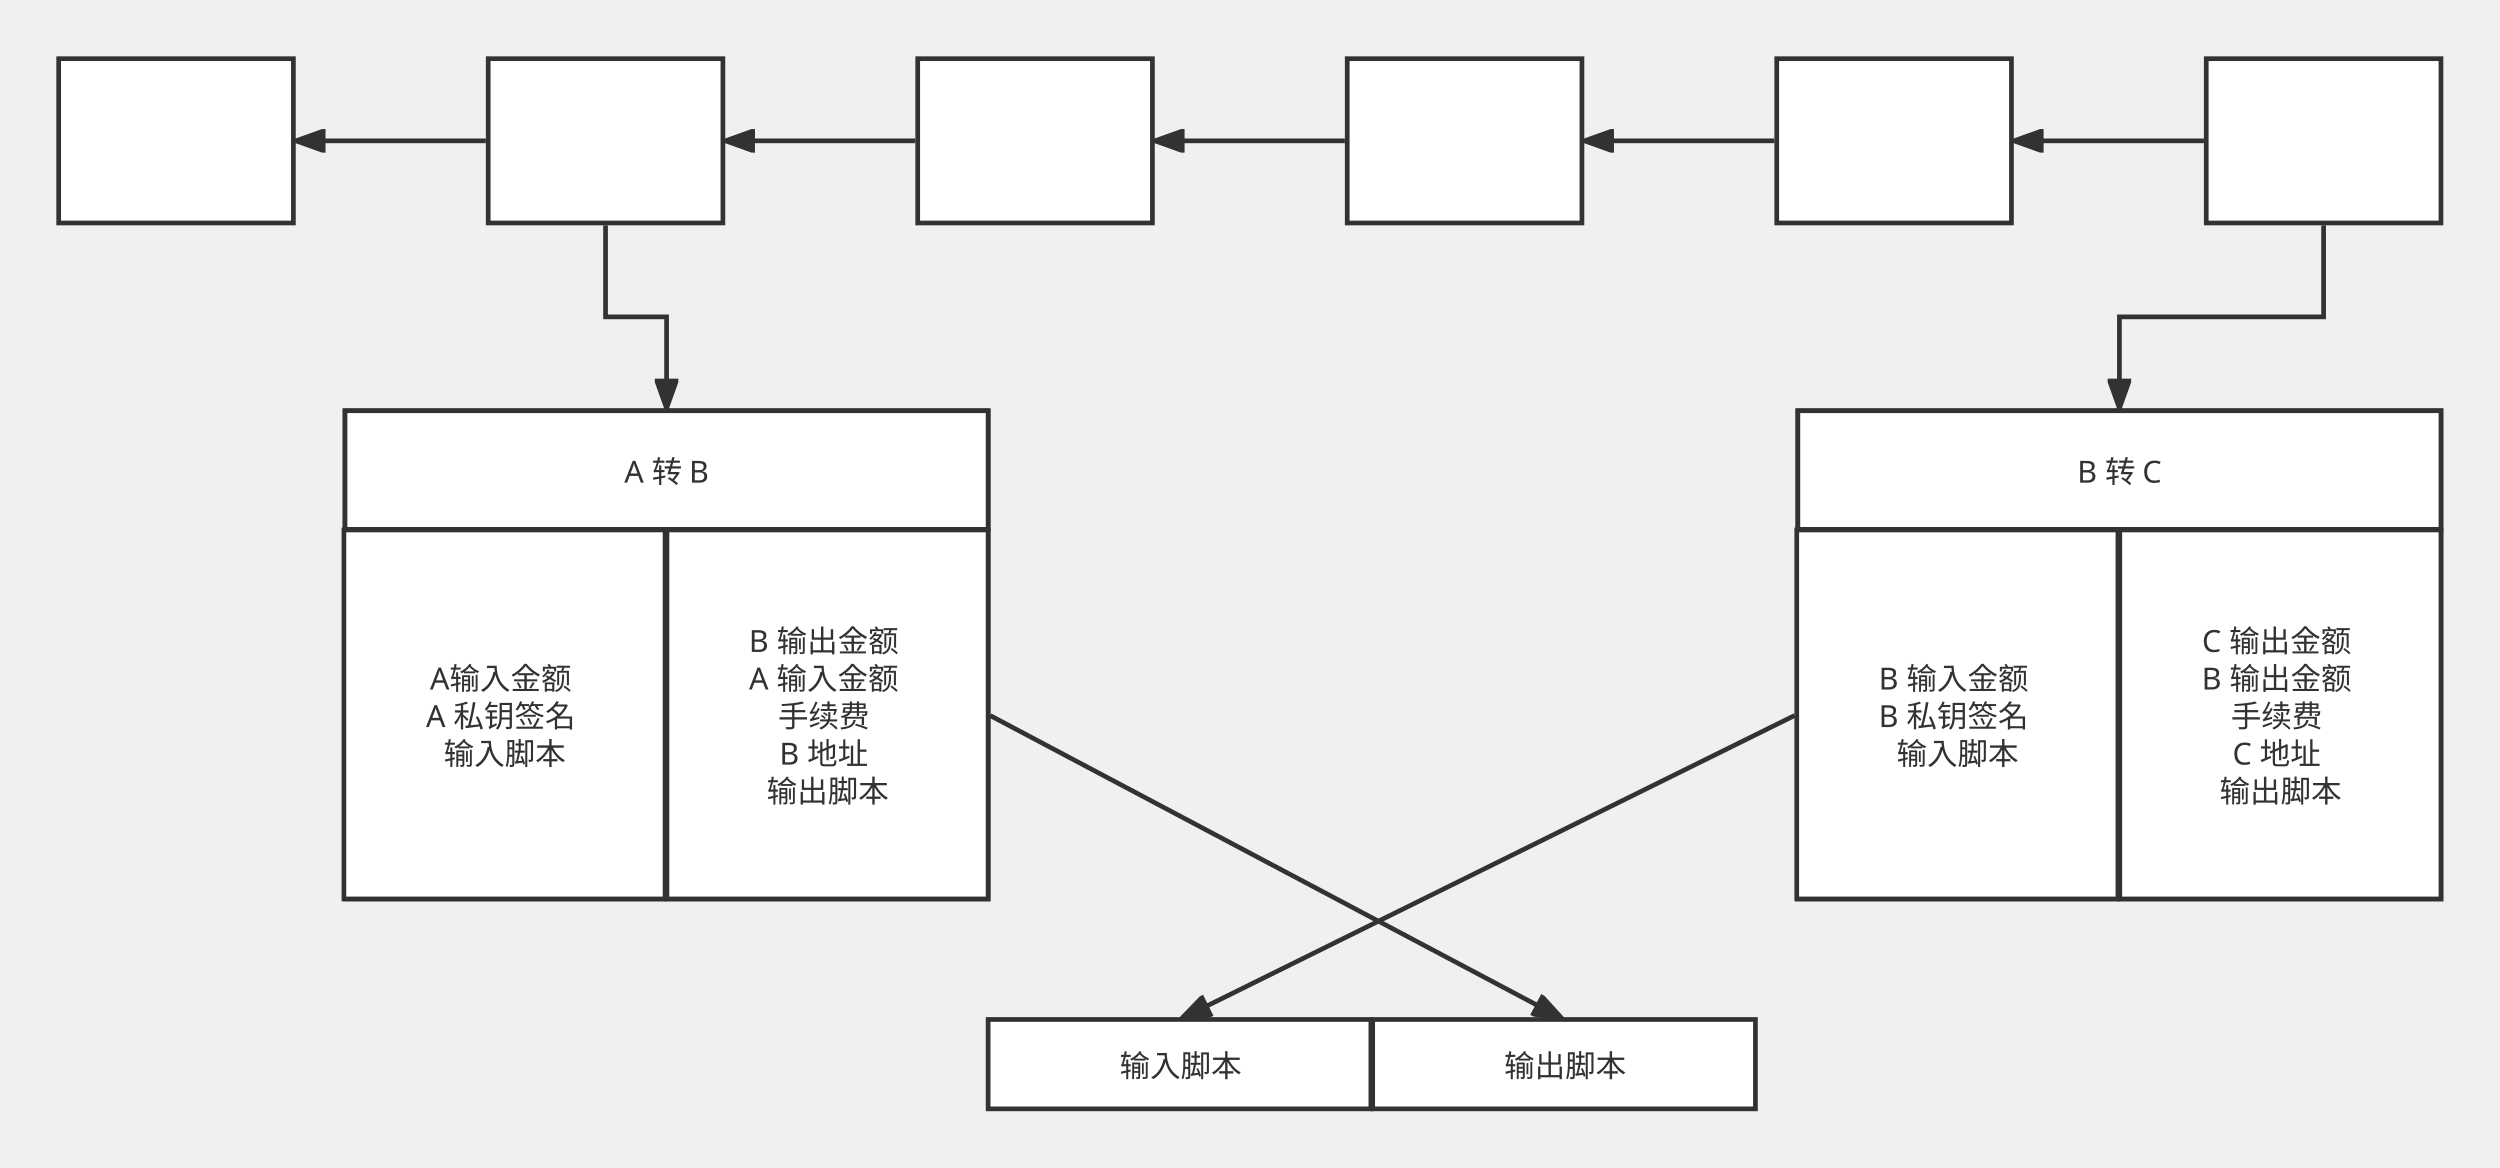
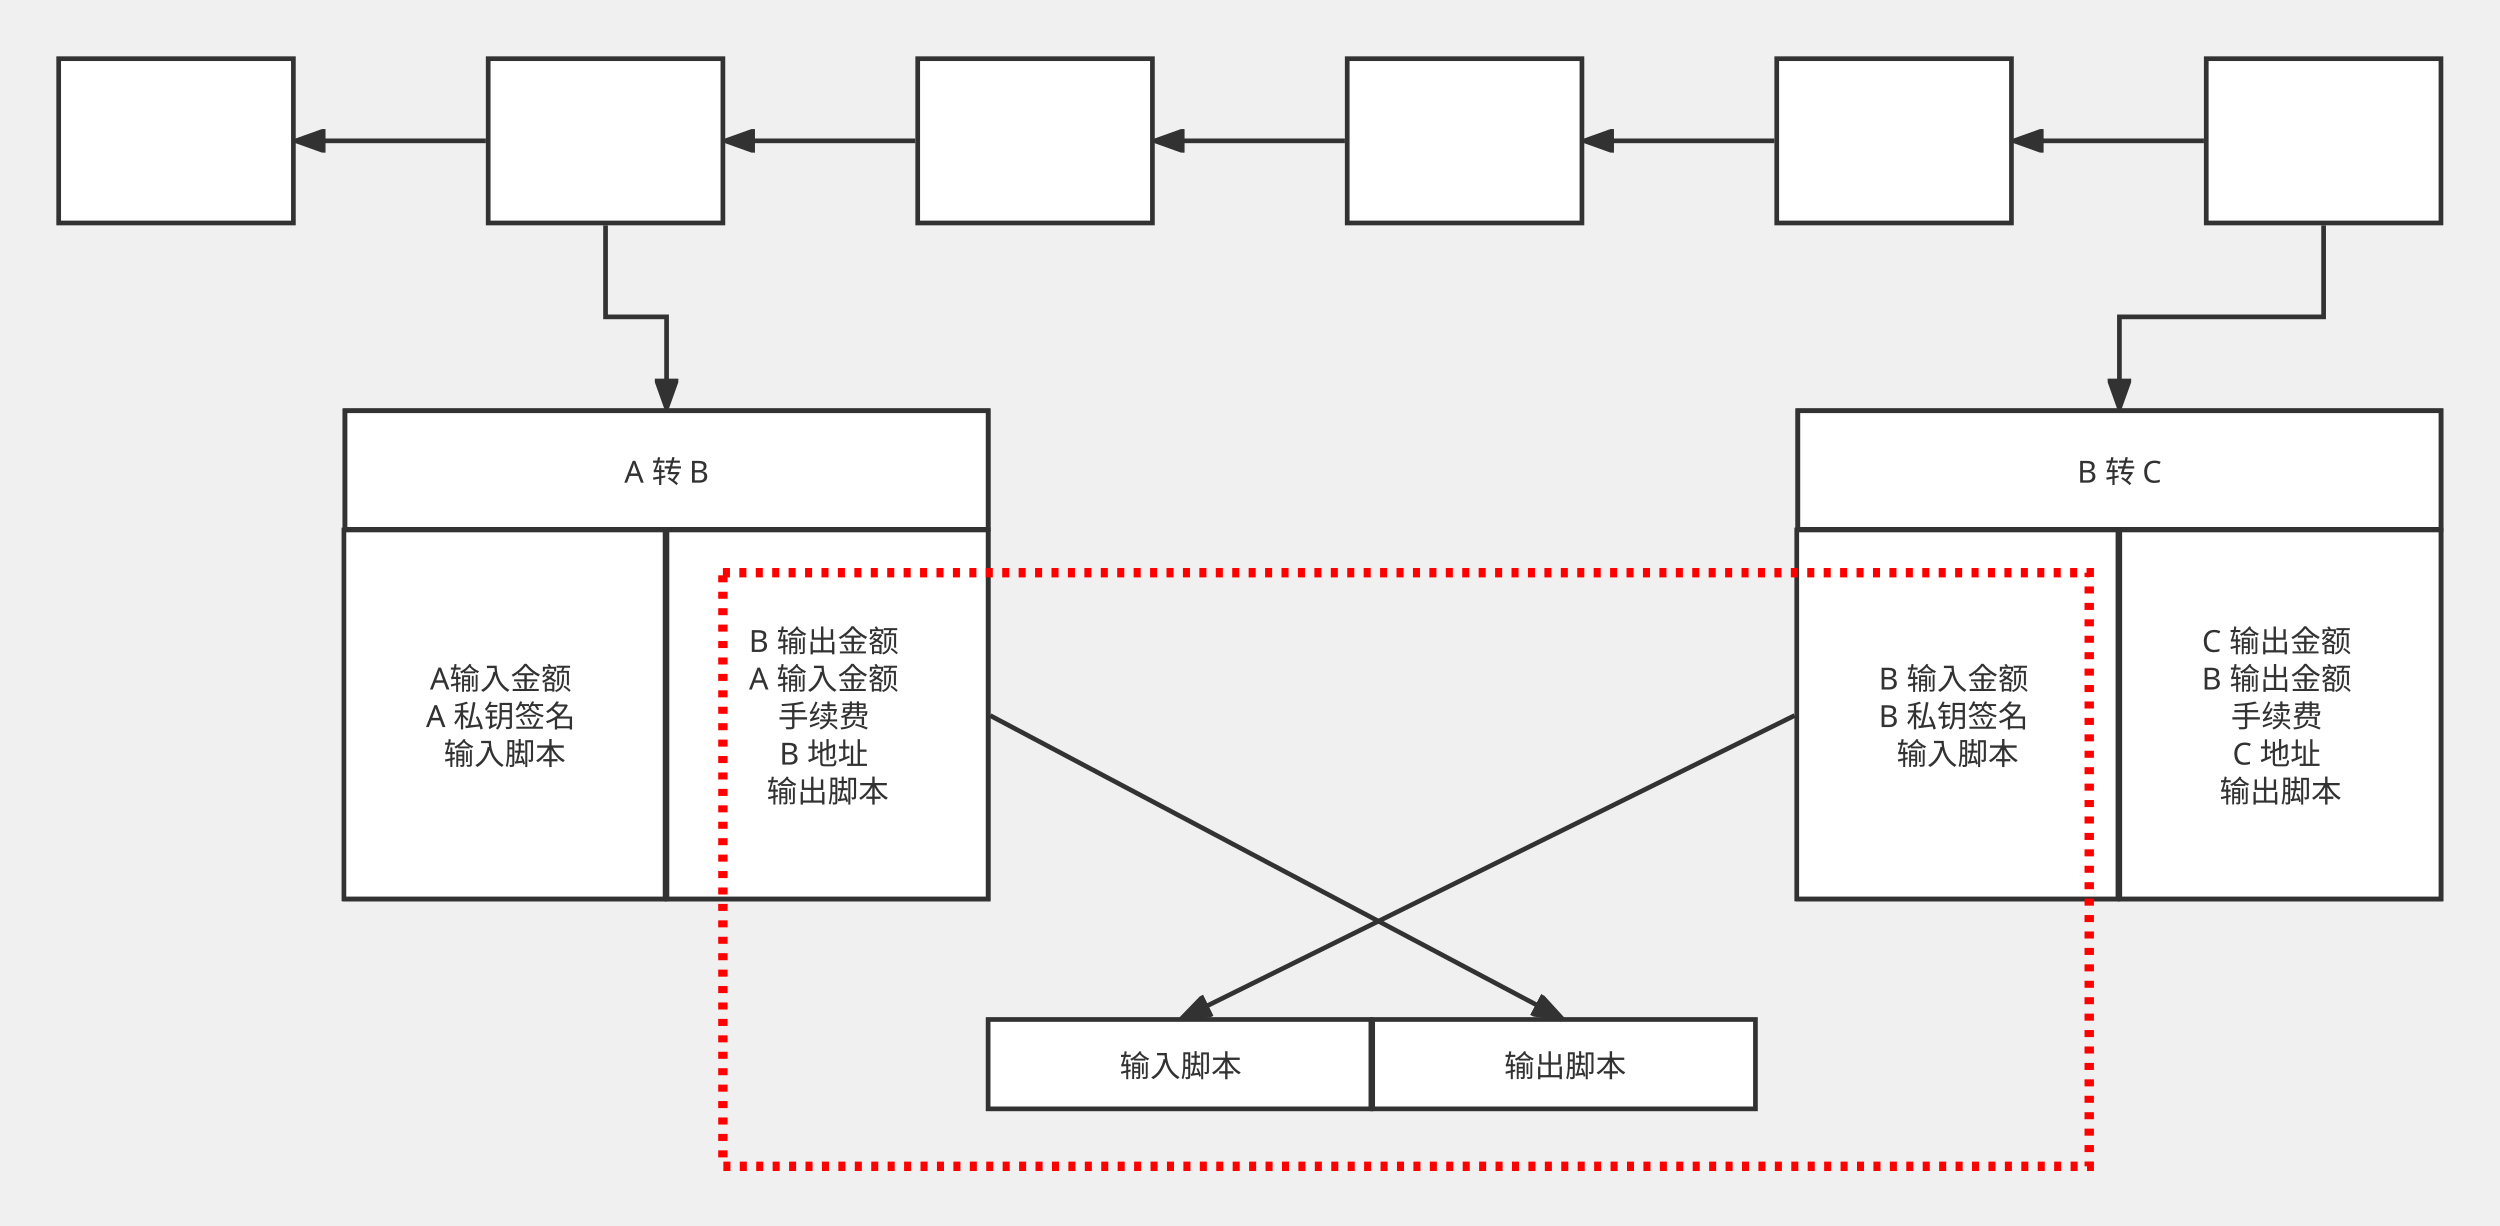
- <svg xmlns="http://www.w3.org/2000/svg" id="SvgjsSvg1139" version="1.1" width="1065.156" height="497.359">
-   <defs id="SvgjsDefs1140">
-     <marker id="SvgjsMarker1169" markerWidth="14" markerHeight="10" refX="10" refY="5" viewBox="0 0 14 10" orient="auto" markerUnits="userSpaceOnUse" stroke-dasharray="0,0">
-       <path id="SvgjsPath1170" d="M0 0L14 5L0 10L0 0 " fill="#323232" stroke="#323232" stroke-width="1" />
-     </marker>
-     <marker id="SvgjsMarker1173" markerWidth="14" markerHeight="10" refX="10" refY="5" viewBox="0 0 14 10" orient="auto" markerUnits="userSpaceOnUse" stroke-dasharray="0,0">
-       <path id="SvgjsPath1174" d="M0 0L14 5L0 10L0 0 " fill="#323232" stroke="#323232" stroke-width="1" />
-     </marker>
-     <marker id="SvgjsMarker1177" markerWidth="14" markerHeight="10" refX="10" refY="5" viewBox="0 0 14 10" orient="auto" markerUnits="userSpaceOnUse" stroke-dasharray="0,0">
-       <path id="SvgjsPath1178" d="M0 0L14 5L0 10L0 0 " fill="#323232" stroke="#323232" stroke-width="1" />
-     </marker>
-     <marker id="SvgjsMarker1181" markerWidth="14" markerHeight="10" refX="10" refY="5" viewBox="0 0 14 10" orient="auto" markerUnits="userSpaceOnUse" stroke-dasharray="0,0">
-       <path id="SvgjsPath1182" d="M0 0L14 5L0 10L0 0 " fill="#323232" stroke="#323232" stroke-width="1" />
-     </marker>
-     <marker id="SvgjsMarker1185" markerWidth="14" markerHeight="10" refX="10" refY="5" viewBox="0 0 14 10" orient="auto" markerUnits="userSpaceOnUse" stroke-dasharray="0,0">
-       <path id="SvgjsPath1186" d="M0 0L14 5L0 10L0 0 " fill="#323232" stroke="#323232" stroke-width="1" />
-     </marker>
-     <marker id="SvgjsMarker1257" markerWidth="14" markerHeight="10" refX="10" refY="5" viewBox="0 0 14 10" orient="auto" markerUnits="userSpaceOnUse" stroke-dasharray="0,0">
-       <path id="SvgjsPath1258" d="M0 0L14 5L0 10L0 0 " fill="#323232" stroke="#323232" stroke-width="1" />
-     </marker>
-     <marker id="SvgjsMarker1261" markerWidth="14" markerHeight="10" refX="10" refY="5" viewBox="0 0 14 10" orient="auto" markerUnits="userSpaceOnUse" stroke-dasharray="0,0">
-       <path id="SvgjsPath1262" d="M0 0L14 5L0 10L0 0 " fill="#323232" stroke="#323232" stroke-width="1" />
-     </marker>
-     <marker id="SvgjsMarker1277" markerWidth="14" markerHeight="10" refX="10" refY="5" viewBox="0 0 14 10" orient="auto" markerUnits="userSpaceOnUse" stroke-dasharray="0,0">
-       <path id="SvgjsPath1278" d="M0 0L14 5L0 10L0 0 " fill="#323232" stroke="#323232" stroke-width="1" />
-     </marker>
-     <marker id="SvgjsMarker1281" markerWidth="14" markerHeight="10" refX="10" refY="5" viewBox="0 0 14 10" orient="auto" markerUnits="userSpaceOnUse" stroke-dasharray="0,0">
-       <path id="SvgjsPath1282" d="M0 0L14 5L0 10L0 0 " fill="#323232" stroke="#323232" stroke-width="1" />
+ <svg xmlns="http://www.w3.org/2000/svg" id="SvgjsSvg1283" version="1.1" width="1065.156" height="522">
+   <defs id="SvgjsDefs1284">
+     <marker id="SvgjsMarker1313" markerWidth="14" markerHeight="10" refX="10" refY="5" viewBox="0 0 14 10" orient="auto" markerUnits="userSpaceOnUse" stroke-dasharray="0,0">
+       <path id="SvgjsPath1314" d="M0 0L14 5L0 10L0 0 " fill="#323232" stroke="#323232" stroke-width="1" />
+     </marker>
+     <marker id="SvgjsMarker1317" markerWidth="14" markerHeight="10" refX="10" refY="5" viewBox="0 0 14 10" orient="auto" markerUnits="userSpaceOnUse" stroke-dasharray="0,0">
+       <path id="SvgjsPath1318" d="M0 0L14 5L0 10L0 0 " fill="#323232" stroke="#323232" stroke-width="1" />
+     </marker>
+     <marker id="SvgjsMarker1321" markerWidth="14" markerHeight="10" refX="10" refY="5" viewBox="0 0 14 10" orient="auto" markerUnits="userSpaceOnUse" stroke-dasharray="0,0">
+       <path id="SvgjsPath1322" d="M0 0L14 5L0 10L0 0 " fill="#323232" stroke="#323232" stroke-width="1" />
+     </marker>
+     <marker id="SvgjsMarker1325" markerWidth="14" markerHeight="10" refX="10" refY="5" viewBox="0 0 14 10" orient="auto" markerUnits="userSpaceOnUse" stroke-dasharray="0,0">
+       <path id="SvgjsPath1326" d="M0 0L14 5L0 10L0 0 " fill="#323232" stroke="#323232" stroke-width="1" />
+     </marker>
+     <marker id="SvgjsMarker1329" markerWidth="14" markerHeight="10" refX="10" refY="5" viewBox="0 0 14 10" orient="auto" markerUnits="userSpaceOnUse" stroke-dasharray="0,0">
+       <path id="SvgjsPath1330" d="M0 0L14 5L0 10L0 0 " fill="#323232" stroke="#323232" stroke-width="1" />
+     </marker>
+     <marker id="SvgjsMarker1401" markerWidth="14" markerHeight="10" refX="10" refY="5" viewBox="0 0 14 10" orient="auto" markerUnits="userSpaceOnUse" stroke-dasharray="0,0">
+       <path id="SvgjsPath1402" d="M0 0L14 5L0 10L0 0 " fill="#323232" stroke="#323232" stroke-width="1" />
+     </marker>
+     <marker id="SvgjsMarker1405" markerWidth="14" markerHeight="10" refX="10" refY="5" viewBox="0 0 14 10" orient="auto" markerUnits="userSpaceOnUse" stroke-dasharray="0,0">
+       <path id="SvgjsPath1406" d="M0 0L14 5L0 10L0 0 " fill="#323232" stroke="#323232" stroke-width="1" />
+     </marker>
+     <marker id="SvgjsMarker1421" markerWidth="14" markerHeight="10" refX="10" refY="5" viewBox="0 0 14 10" orient="auto" markerUnits="userSpaceOnUse" stroke-dasharray="0,0">
+       <path id="SvgjsPath1422" d="M0 0L14 5L0 10L0 0 " fill="#323232" stroke="#323232" stroke-width="1" />
+     </marker>
+     <marker id="SvgjsMarker1425" markerWidth="14" markerHeight="10" refX="10" refY="5" viewBox="0 0 14 10" orient="auto" markerUnits="userSpaceOnUse" stroke-dasharray="0,0">
+       <path id="SvgjsPath1426" d="M0 0L14 5L0 10L0 0 " fill="#323232" stroke="#323232" stroke-width="1" />
    </marker>
  </defs>
-   <g id="SvgjsG1141" transform="translate(25.00174,25.00521)">
-     <path id="SvgjsPath1142" d="M0 0L100 0L100 70L0 70Z " stroke="rgba(50,50,50,1)" stroke-width="2" fill-opacity="1" fill="#ffffff" />
-     <g id="SvgjsG1143">
-       <text id="SvgjsText1144" font-family="微软雅黑" text-anchor="middle" font-size="13px" width="80px" fill="#323232" font-weight="400" align="middle" lineHeight="125%" font-style="" opacity="1" y="24.375" transform="rotate(0)">
-         <tspan id="SvgjsTspan1145" dy="16" x="50">
-           <tspan id="SvgjsTspan1146" style="text-decoration:;"> </tspan>
-         </tspan>
-       </text>
-     </g>
-   </g>
-   <g id="SvgjsG1147" transform="translate(208.0017,25.00521)">
-     <path id="SvgjsPath1148" d="M0 0L100 0L100 70L0 70Z " stroke="rgba(50,50,50,1)" stroke-width="2" fill-opacity="1" fill="#ffffff" />
-     <g id="SvgjsG1149">
-       <text id="SvgjsText1150" font-family="微软雅黑" text-anchor="middle" font-size="13px" width="80px" fill="#323232" font-weight="400" align="middle" lineHeight="125%" font-style="" opacity="1" y="24.375" transform="rotate(0)" />
-     </g>
-   </g>
-   <g id="SvgjsG1151" transform="translate(391.0017,25.00521)">
-     <path id="SvgjsPath1152" d="M0 0L100 0L100 70L0 70Z " stroke="rgba(50,50,50,1)" stroke-width="2" fill-opacity="1" fill="#ffffff" />
-     <g id="SvgjsG1153">
-       <text id="SvgjsText1154" font-family="微软雅黑" text-anchor="middle" font-size="13px" width="80px" fill="#323232" font-weight="400" align="middle" lineHeight="125%" font-style="" opacity="1" y="24.375" transform="rotate(0)" />
-     </g>
-   </g>
-   <g id="SvgjsG1155" transform="translate(574.0017,25.00521)">
-     <path id="SvgjsPath1156" d="M0 0L100 0L100 70L0 70Z " stroke="rgba(50,50,50,1)" stroke-width="2" fill-opacity="1" fill="#ffffff" />
-     <g id="SvgjsG1157">
-       <text id="SvgjsText1158" font-family="微软雅黑" text-anchor="middle" font-size="13px" width="80px" fill="#323232" font-weight="400" align="middle" lineHeight="125%" font-style="" opacity="1" y="24.375" transform="rotate(0)" />
-     </g>
-   </g>
-   <g id="SvgjsG1159" transform="translate(757.0017,25.00521)">
-     <path id="SvgjsPath1160" d="M0 0L100 0L100 70L0 70Z " stroke="rgba(50,50,50,1)" stroke-width="2" fill-opacity="1" fill="#ffffff" />
-     <g id="SvgjsG1161">
-       <text id="SvgjsText1162" font-family="微软雅黑" text-anchor="middle" font-size="13px" width="80px" fill="#323232" font-weight="400" align="middle" lineHeight="125%" font-style="" opacity="1" y="24.375" transform="rotate(0)" />
-     </g>
-   </g>
-   <g id="SvgjsG1163" transform="translate(940.0017,25.00521)">
-     <path id="SvgjsPath1164" d="M0 0L100 0L100 70L0 70Z " stroke="rgba(50,50,50,1)" stroke-width="2" fill-opacity="1" fill="#ffffff" />
-     <g id="SvgjsG1165">
-       <text id="SvgjsText1166" font-family="微软雅黑" text-anchor="middle" font-size="13px" width="80px" fill="#323232" font-weight="400" align="middle" lineHeight="125%" font-style="" opacity="1" y="24.375" transform="rotate(0)" />
-     </g>
-   </g>
-   <g id="SvgjsG1167">
-     <path id="SvgjsPath1168" d="M207.002 60.005L166.502 60.005L166.502 60.005L128.602 60.005 " stroke="#323232" stroke-width="2" fill="none" marker-end="url(#SvgjsMarker1169)" />
-   </g>
-   <g id="SvgjsG1171">
-     <path id="SvgjsPath1172" d="M390.002 60.005L349.502 60.005L349.502 60.005L311.602 60.005 " stroke="#323232" stroke-width="2" fill="none" marker-end="url(#SvgjsMarker1173)" />
-   </g>
-   <g id="SvgjsG1175">
-     <path id="SvgjsPath1176" d="M573.002 60.005L532.502 60.005L532.502 60.005L494.602 60.005 " stroke="#323232" stroke-width="2" fill="none" marker-end="url(#SvgjsMarker1177)" />
-   </g>
-   <g id="SvgjsG1179">
-     <path id="SvgjsPath1180" d="M756.002 60.005L715.502 60.005L715.502 60.005L677.602 60.005 " stroke="#323232" stroke-width="2" fill="none" marker-end="url(#SvgjsMarker1181)" />
-   </g>
-   <g id="SvgjsG1183">
-     <path id="SvgjsPath1184" d="M939.002 60.005L898.502 60.005L898.502 60.005L860.602 60.005 " stroke="#323232" stroke-width="2" fill="none" marker-end="url(#SvgjsMarker1185)" />
-   </g>
-   <g id="SvgjsG1187" transform="translate(147.0017,175.0052)">
-     <path id="SvgjsPath1188" d="M0 0L274 0L274 208L0 208Z " stroke="rgba(50,50,50,1)" stroke-width="2" fill-opacity="1" fill="#ffffff" />
-     <g id="SvgjsG1189">
-       <text id="SvgjsText1190" font-family="微软雅黑" text-anchor="middle" font-size="13px" width="254px" fill="#323232" font-weight="400" align="middle" lineHeight="125%" font-style="" opacity="1" y="93.375" transform="rotate(0)" />
-     </g>
-   </g>
-   <g id="SvgjsG1191" transform="translate(147.0017,175.0052)">
-     <path id="SvgjsPath1192" d="M0 0L274 0L274 50.526L0 50.526Z " stroke="rgba(50,50,50,1)" stroke-width="2" fill-opacity="1" fill="#ffffff" />
-     <g id="SvgjsG1193">
-       <text id="SvgjsText1194" font-family="微软雅黑" text-anchor="middle" font-size="13px" width="254px" fill="#323232" font-weight="400" align="middle" lineHeight="125%" font-style="" opacity="1" y="14.638" transform="rotate(0)">
-         <tspan id="SvgjsTspan1195" dy="16" x="137">
-           <tspan id="SvgjsTspan1196" style="text-decoration:;">A 转 B</tspan>
-         </tspan>
-       </text>
-     </g>
-   </g>
-   <g id="SvgjsG1197" transform="translate(146.5281,225.7947)">
-     <path id="SvgjsPath1198" d="M0 0L136.842 0L136.842 157.211L0 157.211Z " stroke="rgba(50,50,50,1)" stroke-width="2" fill-opacity="1" fill="#ffffff" />
-     <g id="SvgjsG1199">
-       <text id="SvgjsText1200" font-family="微软雅黑" text-anchor="middle" font-size="13px" width="117px" fill="#323232" font-weight="400" align="middle" lineHeight="125%" font-style="" opacity="1" y="51.98" transform="rotate(0)">
-         <tspan id="SvgjsTspan1201" dy="16" x="68.5">
-           <tspan id="SvgjsTspan1202" style="text-decoration:;">A输入金额</tspan>
-         </tspan>
-         <tspan id="SvgjsTspan1203" dy="16" x="68.5">
-           <tspan id="SvgjsTspan1204" style="text-decoration:;">A 私钥签名</tspan>
-         </tspan>
-         <tspan id="SvgjsTspan1205" dy="16" x="68.5">
-           <tspan id="SvgjsTspan1206" style="text-decoration:;">输入脚本</tspan>
-         </tspan>
-       </text>
-     </g>
-   </g>
-   <g id="SvgjsG1207" transform="translate(284.1596,225.7947)">
-     <path id="SvgjsPath1208" d="M0 0L136.842 0L136.842 157.211L0 157.211Z " stroke="rgba(50,50,50,1)" stroke-width="2" fill-opacity="1" fill="#ffffff" />
-     <g id="SvgjsG1209">
-       <text id="SvgjsText1210" font-family="微软雅黑" text-anchor="middle" font-size="13px" width="117px" fill="#323232" font-weight="400" align="middle" lineHeight="125%" font-style="" opacity="1" y="35.98" transform="rotate(0)">
-         <tspan id="SvgjsTspan1211" dy="16" x="68.5">
-           <tspan id="SvgjsTspan1212" style="text-decoration:;">B 输出金额</tspan>
-         </tspan>
-         <tspan id="SvgjsTspan1213" dy="16" x="68.5">
-           <tspan id="SvgjsTspan1214" style="text-decoration:;">A 输入金额</tspan>
-         </tspan>
-         <tspan id="SvgjsTspan1215" dy="16" x="68.5">
-           <tspan id="SvgjsTspan1216" style="text-decoration:;">手续费</tspan>
-         </tspan>
-         <tspan id="SvgjsTspan1217" dy="16" x="68.5">
-           <tspan id="SvgjsTspan1218" style="text-decoration:;">B 地址</tspan>
-         </tspan>
-         <tspan id="SvgjsTspan1219" dy="16" x="68.5">
-           <tspan id="SvgjsTspan1220" style="text-decoration:;">输出脚本</tspan>
-         </tspan>
-       </text>
-     </g>
-   </g>
-   <g id="SvgjsG1221" transform="translate(766.0017,175.0052)">
-     <path id="SvgjsPath1222" d="M0 0L274 0L274 208L0 208Z " stroke="rgba(50,50,50,1)" stroke-width="2" fill-opacity="1" fill="#ffffff" />
-     <g id="SvgjsG1223">
-       <text id="SvgjsText1224" font-family="微软雅黑" text-anchor="middle" font-size="13px" width="254px" fill="#323232" font-weight="400" align="middle" lineHeight="125%" font-style="" opacity="1" y="93.375" transform="rotate(0)" />
-     </g>
-   </g>
-   <g id="SvgjsG1225" transform="translate(766.0017,175.0052)">
-     <path id="SvgjsPath1226" d="M0 0L274 0L274 50.526L0 50.526Z " stroke="rgba(50,50,50,1)" stroke-width="2" fill-opacity="1" fill="#ffffff" />
-     <g id="SvgjsG1227">
-       <text id="SvgjsText1228" font-family="微软雅黑" text-anchor="middle" font-size="13px" width="254px" fill="#323232" font-weight="400" align="middle" lineHeight="125%" font-style="" opacity="1" y="14.638" transform="rotate(0)">
-         <tspan id="SvgjsTspan1229" dy="16" x="137">
-           <tspan id="SvgjsTspan1230" style="text-decoration:;">B 转 C</tspan>
-         </tspan>
-       </text>
-     </g>
-   </g>
-   <g id="SvgjsG1231" transform="translate(765.5281,225.7947)">
-     <path id="SvgjsPath1232" d="M0 0L136.842 0L136.842 157.211L0 157.211Z " stroke="rgba(50,50,50,1)" stroke-width="2" fill-opacity="1" fill="#ffffff" />
-     <g id="SvgjsG1233">
-       <text id="SvgjsText1234" font-family="微软雅黑" text-anchor="middle" font-size="13px" width="117px" fill="#323232" font-weight="400" align="middle" lineHeight="125%" font-style="" opacity="1" y="51.98" transform="rotate(0)">
-         <tspan id="SvgjsTspan1235" dy="16" x="68.5">
-           <tspan id="SvgjsTspan1236" style="text-decoration:;">B 输入金额</tspan>
-         </tspan>
-         <tspan id="SvgjsTspan1237" dy="16" x="68.5">
-           <tspan id="SvgjsTspan1238" style="text-decoration:;">B 私钥签名</tspan>
-         </tspan>
-         <tspan id="SvgjsTspan1239" dy="16" x="68.5">
-           <tspan id="SvgjsTspan1240" style="text-decoration:;">输入脚本</tspan>
-         </tspan>
-       </text>
-     </g>
-   </g>
-   <g id="SvgjsG1241" transform="translate(903.1596,225.7947)">
-     <path id="SvgjsPath1242" d="M0 0L136.842 0L136.842 157.211L0 157.211Z " stroke="rgba(50,50,50,1)" stroke-width="2" fill-opacity="1" fill="#ffffff" />
-     <g id="SvgjsG1243">
-       <text id="SvgjsText1244" font-family="微软雅黑" text-anchor="middle" font-size="13px" width="117px" fill="#323232" font-weight="400" align="middle" lineHeight="125%" font-style="" opacity="1" y="35.98" transform="rotate(0)">
-         <tspan id="SvgjsTspan1245" dy="16" x="68.5">
-           <tspan id="SvgjsTspan1246" style="text-decoration:;">C 输出金额</tspan>
-         </tspan>
-         <tspan id="SvgjsTspan1247" dy="16" x="68.5">
-           <tspan id="SvgjsTspan1248" style="text-decoration:;">B 输出金额</tspan>
-         </tspan>
-         <tspan id="SvgjsTspan1249" dy="16" x="68.5">
-           <tspan id="SvgjsTspan1250" style="text-decoration:;">手续费</tspan>
-         </tspan>
-         <tspan id="SvgjsTspan1251" dy="16" x="68.5">
-           <tspan id="SvgjsTspan1252" style="text-decoration:;">C 地址</tspan>
-         </tspan>
-         <tspan id="SvgjsTspan1253" dy="16" x="68.5">
-           <tspan id="SvgjsTspan1254" style="text-decoration:;">输出脚本</tspan>
-         </tspan>
-       </text>
-     </g>
-   </g>
-   <g id="SvgjsG1255">
-     <path id="SvgjsPath1256" d="M258.002 96.005L258.002 135.005L284.002 135.005L284.002 171.405 " stroke="#323232" stroke-width="2" fill="none" marker-end="url(#SvgjsMarker1257)" />
-   </g>
-   <g id="SvgjsG1259">
-     <path id="SvgjsPath1260" d="M990.002 96.005L990.002 135.005L903.002 135.005L903.002 171.405 " stroke="#323232" stroke-width="2" fill="none" marker-end="url(#SvgjsMarker1261)" />
-   </g>
-   <g id="SvgjsG1263" transform="translate(421.0017,434.3642)">
-     <path id="SvgjsPath1264" d="M0 0L163.077 0L163.077 38.077L0 38.077Z " stroke="rgba(50,50,50,1)" stroke-width="2" fill-opacity="1" fill="#ffffff" />
-     <g id="SvgjsG1265">
-       <text id="SvgjsText1266" font-family="微软雅黑" text-anchor="middle" font-size="13px" width="144px" fill="#323232" font-weight="400" align="middle" lineHeight="125%" font-style="" opacity="1" y="8.413" transform="rotate(0)">
-         <tspan id="SvgjsTspan1267" dy="16" x="82">
-           <tspan id="SvgjsTspan1268" style="text-decoration:;">输入脚本</tspan>
-         </tspan>
-       </text>
-     </g>
-   </g>
-   <g id="SvgjsG1269" transform="translate(584.8479,434.3642)">
-     <path id="SvgjsPath1270" d="M0 0L163.077 0L163.077 38.077L0 38.077Z " stroke="rgba(50,50,50,1)" stroke-width="2" fill-opacity="1" fill="#ffffff" />
-     <g id="SvgjsG1271">
-       <text id="SvgjsText1272" font-family="微软雅黑" text-anchor="middle" font-size="13px" width="144px" fill="#323232" font-weight="400" align="middle" lineHeight="125%" font-style="" opacity="1" y="8.413" transform="rotate(0)">
-         <tspan id="SvgjsTspan1273" dy="16" x="82">
-           <tspan id="SvgjsTspan1274" style="text-decoration:;">输出脚本</tspan>
-         </tspan>
-       </text>
-     </g>
-   </g>
-   <g id="SvgjsG1275">
-     <path id="SvgjsPath1276" d="M764.632 304.843L505.768 432.769 " stroke="#323232" stroke-width="2" fill="none" marker-end="url(#SvgjsMarker1277)" />
-   </g>
-   <g id="SvgjsG1279">
-     <path id="SvgjsPath1280" d="M421.885 304.868L663.205 432.679 " stroke="#323232" stroke-width="2" fill="none" marker-end="url(#SvgjsMarker1281)" />
+   <g id="SvgjsG1285" transform="translate(25.00174,25.00521)">
+     <path id="SvgjsPath1286" d="M0 0L100 0L100 70L0 70Z " stroke="rgba(50,50,50,1)" stroke-width="2" fill-opacity="1" fill="#ffffff" />
+     <g id="SvgjsG1287">
+       <text id="SvgjsText1288" font-family="微软雅黑" text-anchor="middle" font-size="13px" width="80px" fill="#323232" font-weight="400" align="middle" lineHeight="125%" font-style="" opacity="1" y="24.375" transform="rotate(0)">
+         <tspan id="SvgjsTspan1289" dy="16" x="50">
+           <tspan id="SvgjsTspan1290" style="text-decoration:;"> </tspan>
+         </tspan>
+       </text>
+     </g>
+   </g>
+   <g id="SvgjsG1291" transform="translate(208.0017,25.00521)">
+     <path id="SvgjsPath1292" d="M0 0L100 0L100 70L0 70Z " stroke="rgba(50,50,50,1)" stroke-width="2" fill-opacity="1" fill="#ffffff" />
+     <g id="SvgjsG1293">
+       <text id="SvgjsText1294" font-family="微软雅黑" text-anchor="middle" font-size="13px" width="80px" fill="#323232" font-weight="400" align="middle" lineHeight="125%" font-style="" opacity="1" y="24.375" transform="rotate(0)" />
+     </g>
+   </g>
+   <g id="SvgjsG1295" transform="translate(391.0017,25.00521)">
+     <path id="SvgjsPath1296" d="M0 0L100 0L100 70L0 70Z " stroke="rgba(50,50,50,1)" stroke-width="2" fill-opacity="1" fill="#ffffff" />
+     <g id="SvgjsG1297">
+       <text id="SvgjsText1298" font-family="微软雅黑" text-anchor="middle" font-size="13px" width="80px" fill="#323232" font-weight="400" align="middle" lineHeight="125%" font-style="" opacity="1" y="24.375" transform="rotate(0)" />
+     </g>
+   </g>
+   <g id="SvgjsG1299" transform="translate(574.0017,25.00521)">
+     <path id="SvgjsPath1300" d="M0 0L100 0L100 70L0 70Z " stroke="rgba(50,50,50,1)" stroke-width="2" fill-opacity="1" fill="#ffffff" />
+     <g id="SvgjsG1301">
+       <text id="SvgjsText1302" font-family="微软雅黑" text-anchor="middle" font-size="13px" width="80px" fill="#323232" font-weight="400" align="middle" lineHeight="125%" font-style="" opacity="1" y="24.375" transform="rotate(0)" />
+     </g>
+   </g>
+   <g id="SvgjsG1303" transform="translate(757.0017,25.00521)">
+     <path id="SvgjsPath1304" d="M0 0L100 0L100 70L0 70Z " stroke="rgba(50,50,50,1)" stroke-width="2" fill-opacity="1" fill="#ffffff" />
+     <g id="SvgjsG1305">
+       <text id="SvgjsText1306" font-family="微软雅黑" text-anchor="middle" font-size="13px" width="80px" fill="#323232" font-weight="400" align="middle" lineHeight="125%" font-style="" opacity="1" y="24.375" transform="rotate(0)" />
+     </g>
+   </g>
+   <g id="SvgjsG1307" transform="translate(940.0017,25.00521)">
+     <path id="SvgjsPath1308" d="M0 0L100 0L100 70L0 70Z " stroke="rgba(50,50,50,1)" stroke-width="2" fill-opacity="1" fill="#ffffff" />
+     <g id="SvgjsG1309">
+       <text id="SvgjsText1310" font-family="微软雅黑" text-anchor="middle" font-size="13px" width="80px" fill="#323232" font-weight="400" align="middle" lineHeight="125%" font-style="" opacity="1" y="24.375" transform="rotate(0)" />
+     </g>
+   </g>
+   <g id="SvgjsG1311">
+     <path id="SvgjsPath1312" d="M207.002 60.005L166.502 60.005L166.502 60.005L128.602 60.005 " stroke="#323232" stroke-width="2" fill="none" marker-end="url(#SvgjsMarker1313)" />
+   </g>
+   <g id="SvgjsG1315">
+     <path id="SvgjsPath1316" d="M390.002 60.005L349.502 60.005L349.502 60.005L311.602 60.005 " stroke="#323232" stroke-width="2" fill="none" marker-end="url(#SvgjsMarker1317)" />
+   </g>
+   <g id="SvgjsG1319">
+     <path id="SvgjsPath1320" d="M573.002 60.005L532.502 60.005L532.502 60.005L494.602 60.005 " stroke="#323232" stroke-width="2" fill="none" marker-end="url(#SvgjsMarker1321)" />
+   </g>
+   <g id="SvgjsG1323">
+     <path id="SvgjsPath1324" d="M756.002 60.005L715.502 60.005L715.502 60.005L677.602 60.005 " stroke="#323232" stroke-width="2" fill="none" marker-end="url(#SvgjsMarker1325)" />
+   </g>
+   <g id="SvgjsG1327">
+     <path id="SvgjsPath1328" d="M939.002 60.005L898.502 60.005L898.502 60.005L860.602 60.005 " stroke="#323232" stroke-width="2" fill="none" marker-end="url(#SvgjsMarker1329)" />
+   </g>
+   <g id="SvgjsG1331" transform="translate(147.0017,175.0052)">
+     <path id="SvgjsPath1332" d="M0 0L274 0L274 208L0 208Z " stroke="rgba(50,50,50,1)" stroke-width="2" fill-opacity="1" fill="#ffffff" />
+     <g id="SvgjsG1333">
+       <text id="SvgjsText1334" font-family="微软雅黑" text-anchor="middle" font-size="13px" width="254px" fill="#323232" font-weight="400" align="middle" lineHeight="125%" font-style="" opacity="1" y="93.375" transform="rotate(0)" />
+     </g>
+   </g>
+   <g id="SvgjsG1335" transform="translate(147.0017,175.0052)">
+     <path id="SvgjsPath1336" d="M0 0L274 0L274 50.526L0 50.526Z " stroke="rgba(50,50,50,1)" stroke-width="2" fill-opacity="1" fill="#ffffff" />
+     <g id="SvgjsG1337">
+       <text id="SvgjsText1338" font-family="微软雅黑" text-anchor="middle" font-size="13px" width="254px" fill="#323232" font-weight="400" align="middle" lineHeight="125%" font-style="" opacity="1" y="14.638" transform="rotate(0)">
+         <tspan id="SvgjsTspan1339" dy="16" x="137">
+           <tspan id="SvgjsTspan1340" style="text-decoration:;">A 转 B</tspan>
+         </tspan>
+       </text>
+     </g>
+   </g>
+   <g id="SvgjsG1341" transform="translate(146.5281,225.7947)">
+     <path id="SvgjsPath1342" d="M0 0L136.842 0L136.842 157.211L0 157.211Z " stroke="rgba(50,50,50,1)" stroke-width="2" fill-opacity="1" fill="#ffffff" />
+     <g id="SvgjsG1343">
+       <text id="SvgjsText1344" font-family="微软雅黑" text-anchor="middle" font-size="13px" width="117px" fill="#323232" font-weight="400" align="middle" lineHeight="125%" font-style="" opacity="1" y="51.98" transform="rotate(0)">
+         <tspan id="SvgjsTspan1345" dy="16" x="68.5">
+           <tspan id="SvgjsTspan1346" style="text-decoration:;">A输入金额</tspan>
+         </tspan>
+         <tspan id="SvgjsTspan1347" dy="16" x="68.5">
+           <tspan id="SvgjsTspan1348" style="text-decoration:;">A 私钥签名</tspan>
+         </tspan>
+         <tspan id="SvgjsTspan1349" dy="16" x="68.5">
+           <tspan id="SvgjsTspan1350" style="text-decoration:;">输入脚本</tspan>
+         </tspan>
+       </text>
+     </g>
+   </g>
+   <g id="SvgjsG1351" transform="translate(284.1596,225.7947)">
+     <path id="SvgjsPath1352" d="M0 0L136.842 0L136.842 157.211L0 157.211Z " stroke="rgba(50,50,50,1)" stroke-width="2" fill-opacity="1" fill="#ffffff" />
+     <g id="SvgjsG1353">
+       <text id="SvgjsText1354" font-family="微软雅黑" text-anchor="middle" font-size="13px" width="117px" fill="#323232" font-weight="400" align="middle" lineHeight="125%" font-style="" opacity="1" y="35.98" transform="rotate(0)">
+         <tspan id="SvgjsTspan1355" dy="16" x="68.5">
+           <tspan id="SvgjsTspan1356" style="text-decoration:;">B 输出金额</tspan>
+         </tspan>
+         <tspan id="SvgjsTspan1357" dy="16" x="68.5">
+           <tspan id="SvgjsTspan1358" style="text-decoration:;">A 输入金额</tspan>
+         </tspan>
+         <tspan id="SvgjsTspan1359" dy="16" x="68.5">
+           <tspan id="SvgjsTspan1360" style="text-decoration:;">手续费</tspan>
+         </tspan>
+         <tspan id="SvgjsTspan1361" dy="16" x="68.5">
+           <tspan id="SvgjsTspan1362" style="text-decoration:;">B 地址</tspan>
+         </tspan>
+         <tspan id="SvgjsTspan1363" dy="16" x="68.5">
+           <tspan id="SvgjsTspan1364" style="text-decoration:;">输出脚本</tspan>
+         </tspan>
+       </text>
+     </g>
+   </g>
+   <g id="SvgjsG1365" transform="translate(766.0017,175.0052)">
+     <path id="SvgjsPath1366" d="M0 0L274 0L274 208L0 208Z " stroke="rgba(50,50,50,1)" stroke-width="2" fill-opacity="1" fill="#ffffff" />
+     <g id="SvgjsG1367">
+       <text id="SvgjsText1368" font-family="微软雅黑" text-anchor="middle" font-size="13px" width="254px" fill="#323232" font-weight="400" align="middle" lineHeight="125%" font-style="" opacity="1" y="93.375" transform="rotate(0)" />
+     </g>
+   </g>
+   <g id="SvgjsG1369" transform="translate(766.0017,175.0052)">
+     <path id="SvgjsPath1370" d="M0 0L274 0L274 50.526L0 50.526Z " stroke="rgba(50,50,50,1)" stroke-width="2" fill-opacity="1" fill="#ffffff" />
+     <g id="SvgjsG1371">
+       <text id="SvgjsText1372" font-family="微软雅黑" text-anchor="middle" font-size="13px" width="254px" fill="#323232" font-weight="400" align="middle" lineHeight="125%" font-style="" opacity="1" y="14.638" transform="rotate(0)">
+         <tspan id="SvgjsTspan1373" dy="16" x="137">
+           <tspan id="SvgjsTspan1374" style="text-decoration:;">B 转 C</tspan>
+         </tspan>
+       </text>
+     </g>
+   </g>
+   <g id="SvgjsG1375" transform="translate(765.5281,225.7947)">
+     <path id="SvgjsPath1376" d="M0 0L136.842 0L136.842 157.211L0 157.211Z " stroke="rgba(50,50,50,1)" stroke-width="2" fill-opacity="1" fill="#ffffff" />
+     <g id="SvgjsG1377">
+       <text id="SvgjsText1378" font-family="微软雅黑" text-anchor="middle" font-size="13px" width="117px" fill="#323232" font-weight="400" align="middle" lineHeight="125%" font-style="" opacity="1" y="51.98" transform="rotate(0)">
+         <tspan id="SvgjsTspan1379" dy="16" x="68.5">
+           <tspan id="SvgjsTspan1380" style="text-decoration:;">B 输入金额</tspan>
+         </tspan>
+         <tspan id="SvgjsTspan1381" dy="16" x="68.5">
+           <tspan id="SvgjsTspan1382" style="text-decoration:;">B 私钥签名</tspan>
+         </tspan>
+         <tspan id="SvgjsTspan1383" dy="16" x="68.5">
+           <tspan id="SvgjsTspan1384" style="text-decoration:;">输入脚本</tspan>
+         </tspan>
+       </text>
+     </g>
+   </g>
+   <g id="SvgjsG1385" transform="translate(903.1596,225.7947)">
+     <path id="SvgjsPath1386" d="M0 0L136.842 0L136.842 157.211L0 157.211Z " stroke="rgba(50,50,50,1)" stroke-width="2" fill-opacity="1" fill="#ffffff" />
+     <g id="SvgjsG1387">
+       <text id="SvgjsText1388" font-family="微软雅黑" text-anchor="middle" font-size="13px" width="117px" fill="#323232" font-weight="400" align="middle" lineHeight="125%" font-style="" opacity="1" y="35.98" transform="rotate(0)">
+         <tspan id="SvgjsTspan1389" dy="16" x="68.5">
+           <tspan id="SvgjsTspan1390" style="text-decoration:;">C 输出金额</tspan>
+         </tspan>
+         <tspan id="SvgjsTspan1391" dy="16" x="68.5">
+           <tspan id="SvgjsTspan1392" style="text-decoration:;">B 输出金额</tspan>
+         </tspan>
+         <tspan id="SvgjsTspan1393" dy="16" x="68.5">
+           <tspan id="SvgjsTspan1394" style="text-decoration:;">手续费</tspan>
+         </tspan>
+         <tspan id="SvgjsTspan1395" dy="16" x="68.5">
+           <tspan id="SvgjsTspan1396" style="text-decoration:;">C 地址</tspan>
+         </tspan>
+         <tspan id="SvgjsTspan1397" dy="16" x="68.5">
+           <tspan id="SvgjsTspan1398" style="text-decoration:;">输出脚本</tspan>
+         </tspan>
+       </text>
+     </g>
+   </g>
+   <g id="SvgjsG1399">
+     <path id="SvgjsPath1400" d="M258.002 96.005L258.002 135.005L284.002 135.005L284.002 171.405 " stroke="#323232" stroke-width="2" fill="none" marker-end="url(#SvgjsMarker1401)" />
+   </g>
+   <g id="SvgjsG1403">
+     <path id="SvgjsPath1404" d="M990.002 96.005L990.002 135.005L903.002 135.005L903.002 171.405 " stroke="#323232" stroke-width="2" fill="none" marker-end="url(#SvgjsMarker1405)" />
+   </g>
+   <g id="SvgjsG1407" transform="translate(421.0017,434.3642)">
+     <path id="SvgjsPath1408" d="M0 0L163.077 0L163.077 38.077L0 38.077Z " stroke="rgba(50,50,50,1)" stroke-width="2" fill-opacity="1" fill="#ffffff" />
+     <g id="SvgjsG1409">
+       <text id="SvgjsText1410" font-family="微软雅黑" text-anchor="middle" font-size="13px" width="144px" fill="#323232" font-weight="400" align="middle" lineHeight="125%" font-style="" opacity="1" y="8.413" transform="rotate(0)">
+         <tspan id="SvgjsTspan1411" dy="16" x="82">
+           <tspan id="SvgjsTspan1412" style="text-decoration:;">输入脚本</tspan>
+         </tspan>
+       </text>
+     </g>
+   </g>
+   <g id="SvgjsG1413" transform="translate(584.8479,434.3642)">
+     <path id="SvgjsPath1414" d="M0 0L163.077 0L163.077 38.077L0 38.077Z " stroke="rgba(50,50,50,1)" stroke-width="2" fill-opacity="1" fill="#ffffff" />
+     <g id="SvgjsG1415">
+       <text id="SvgjsText1416" font-family="微软雅黑" text-anchor="middle" font-size="13px" width="144px" fill="#323232" font-weight="400" align="middle" lineHeight="125%" font-style="" opacity="1" y="8.413" transform="rotate(0)">
+         <tspan id="SvgjsTspan1417" dy="16" x="82">
+           <tspan id="SvgjsTspan1418" style="text-decoration:;">输出脚本</tspan>
+         </tspan>
+       </text>
+     </g>
+   </g>
+   <g id="SvgjsG1419">
+     <path id="SvgjsPath1420" d="M764.632 304.843L505.768 432.769 " stroke="#323232" stroke-width="2" fill="none" marker-end="url(#SvgjsMarker1421)" />
+   </g>
+   <g id="SvgjsG1423">
+     <path id="SvgjsPath1424" d="M421.885 304.868L663.205 432.679 " stroke="#323232" stroke-width="2" fill="none" marker-end="url(#SvgjsMarker1425)" />
+   </g>
+   <g id="SvgjsG1427" transform="translate(308.0017,244.0052)">
+     <path id="SvgjsPath1428" d="M0 0L582.139 0L582.139 252.917L0 252.917Z " stroke-dasharray="3,4" stroke="rgba(255,0,0,1)" stroke-width="4" fill="none" />
+     <g id="SvgjsG1429">
+       <text id="SvgjsText1430" font-family="微软雅黑" text-anchor="middle" font-size="13px" width="563px" fill="#323232" font-weight="400" align="middle" lineHeight="125%" font-style="" opacity="1" y="115.833" transform="rotate(0)" />
+     </g>
  </g>
</svg>
